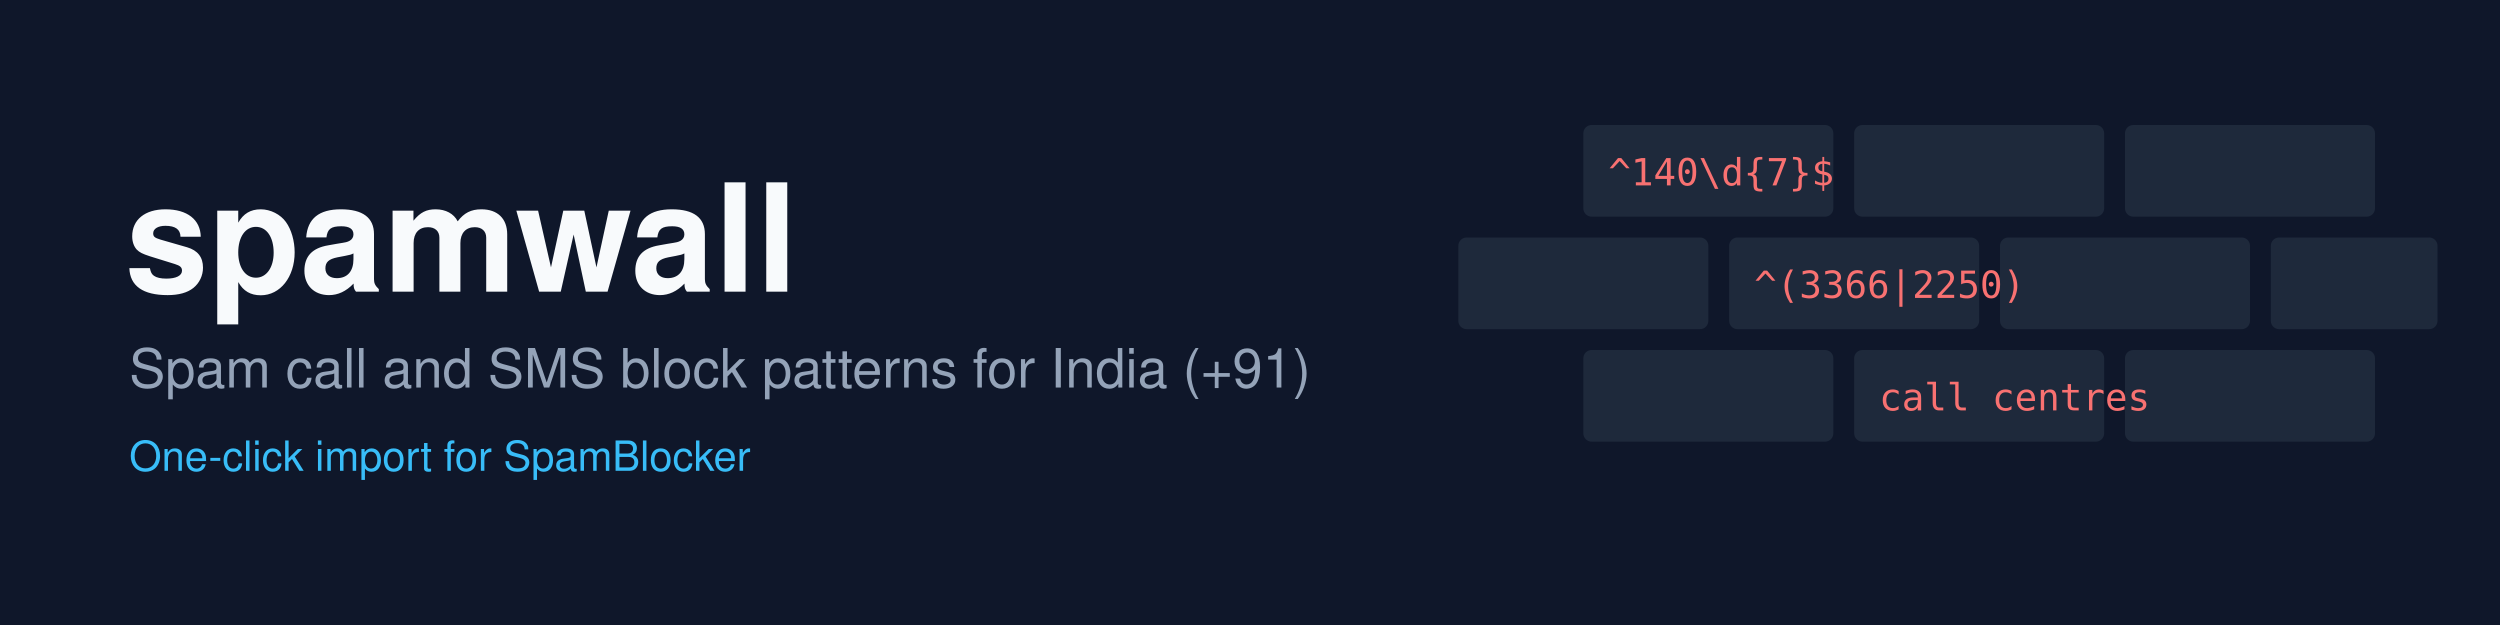
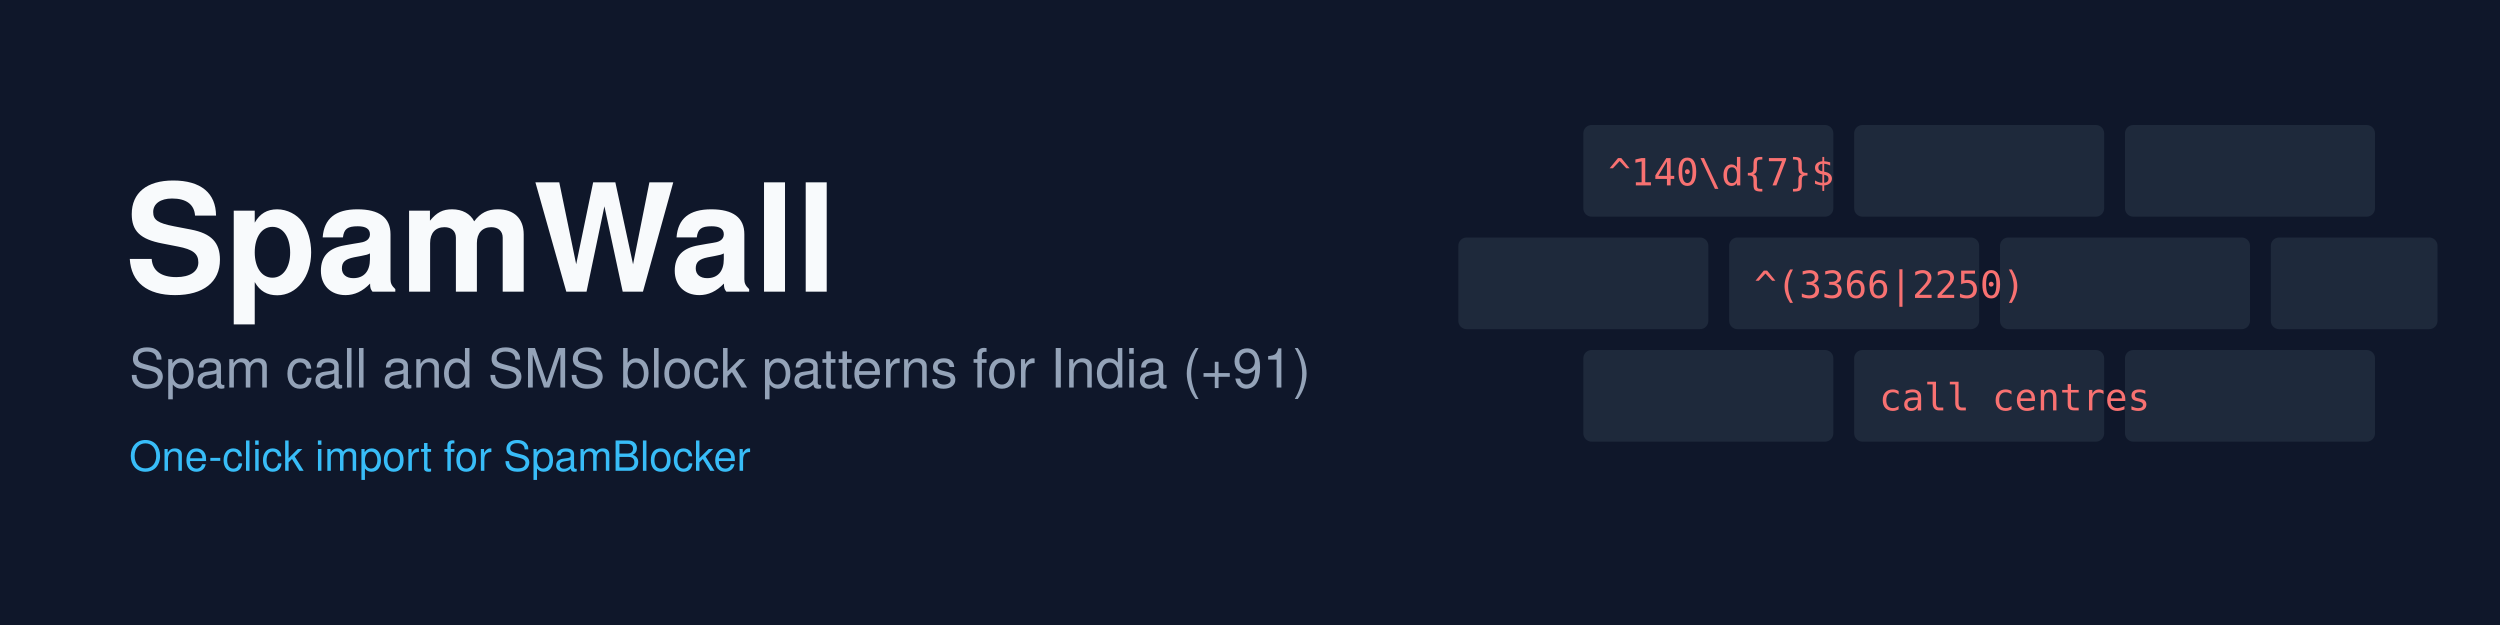
<svg xmlns="http://www.w3.org/2000/svg" width="1200" height="300" viewBox="0 0 1200 300" role="img" aria-labelledby="t d">
  <rect width="1200" height="300" fill="#0f172a" />
  <g fill="#1e293b">
    <rect x="760" y="60" width="120" height="44" rx="4" />
    <rect x="890" y="60" width="120" height="44" rx="4" />
    <rect x="1020" y="60" width="120" height="44" rx="4" />
    <rect x="700" y="114" width="120" height="44" rx="4" />
    <rect x="830" y="114" width="120" height="44" rx="4" />
    <rect x="960" y="114" width="120" height="44" rx="4" />
    <rect x="1090" y="114" width="80" height="44" rx="4" />
    <rect x="760" y="168" width="120" height="44" rx="4" />
    <rect x="890" y="168" width="120" height="44" rx="4" />
    <rect x="1020" y="168" width="120" height="44" rx="4" />
  </g>
  <g font-family="ui-monospace, Menlo, Consolas, monospace" font-size="18" fill="#f87171">
    <text x="772" y="89">^140\d{7}$</text>
    <text x="842" y="143">^(3366|2250)</text>
    <text x="902" y="197">call centres</text>
  </g>
-   <text x="60" y="140" font-family="Segoe UI, Helvetica, Arial, sans-serif" font-size="72" font-weight="700" fill="#f8fafc">spamwall</text>
+   <text x="60" y="140" font-family="Segoe UI, Helvetica, Arial, sans-serif" font-size="72" font-weight="700" fill="#f8fafc">SpamWall</text>
  <text x="62" y="186" font-family="Segoe UI, Helvetica, Arial, sans-serif" font-size="26" fill="#94a3b8">Spam call and SMS block patterns for India (+91)</text>
  <text x="62" y="226" font-family="Segoe UI, Helvetica, Arial, sans-serif" font-size="20" fill="#38bdf8">One-click import for SpamBlocker</text>
</svg>
